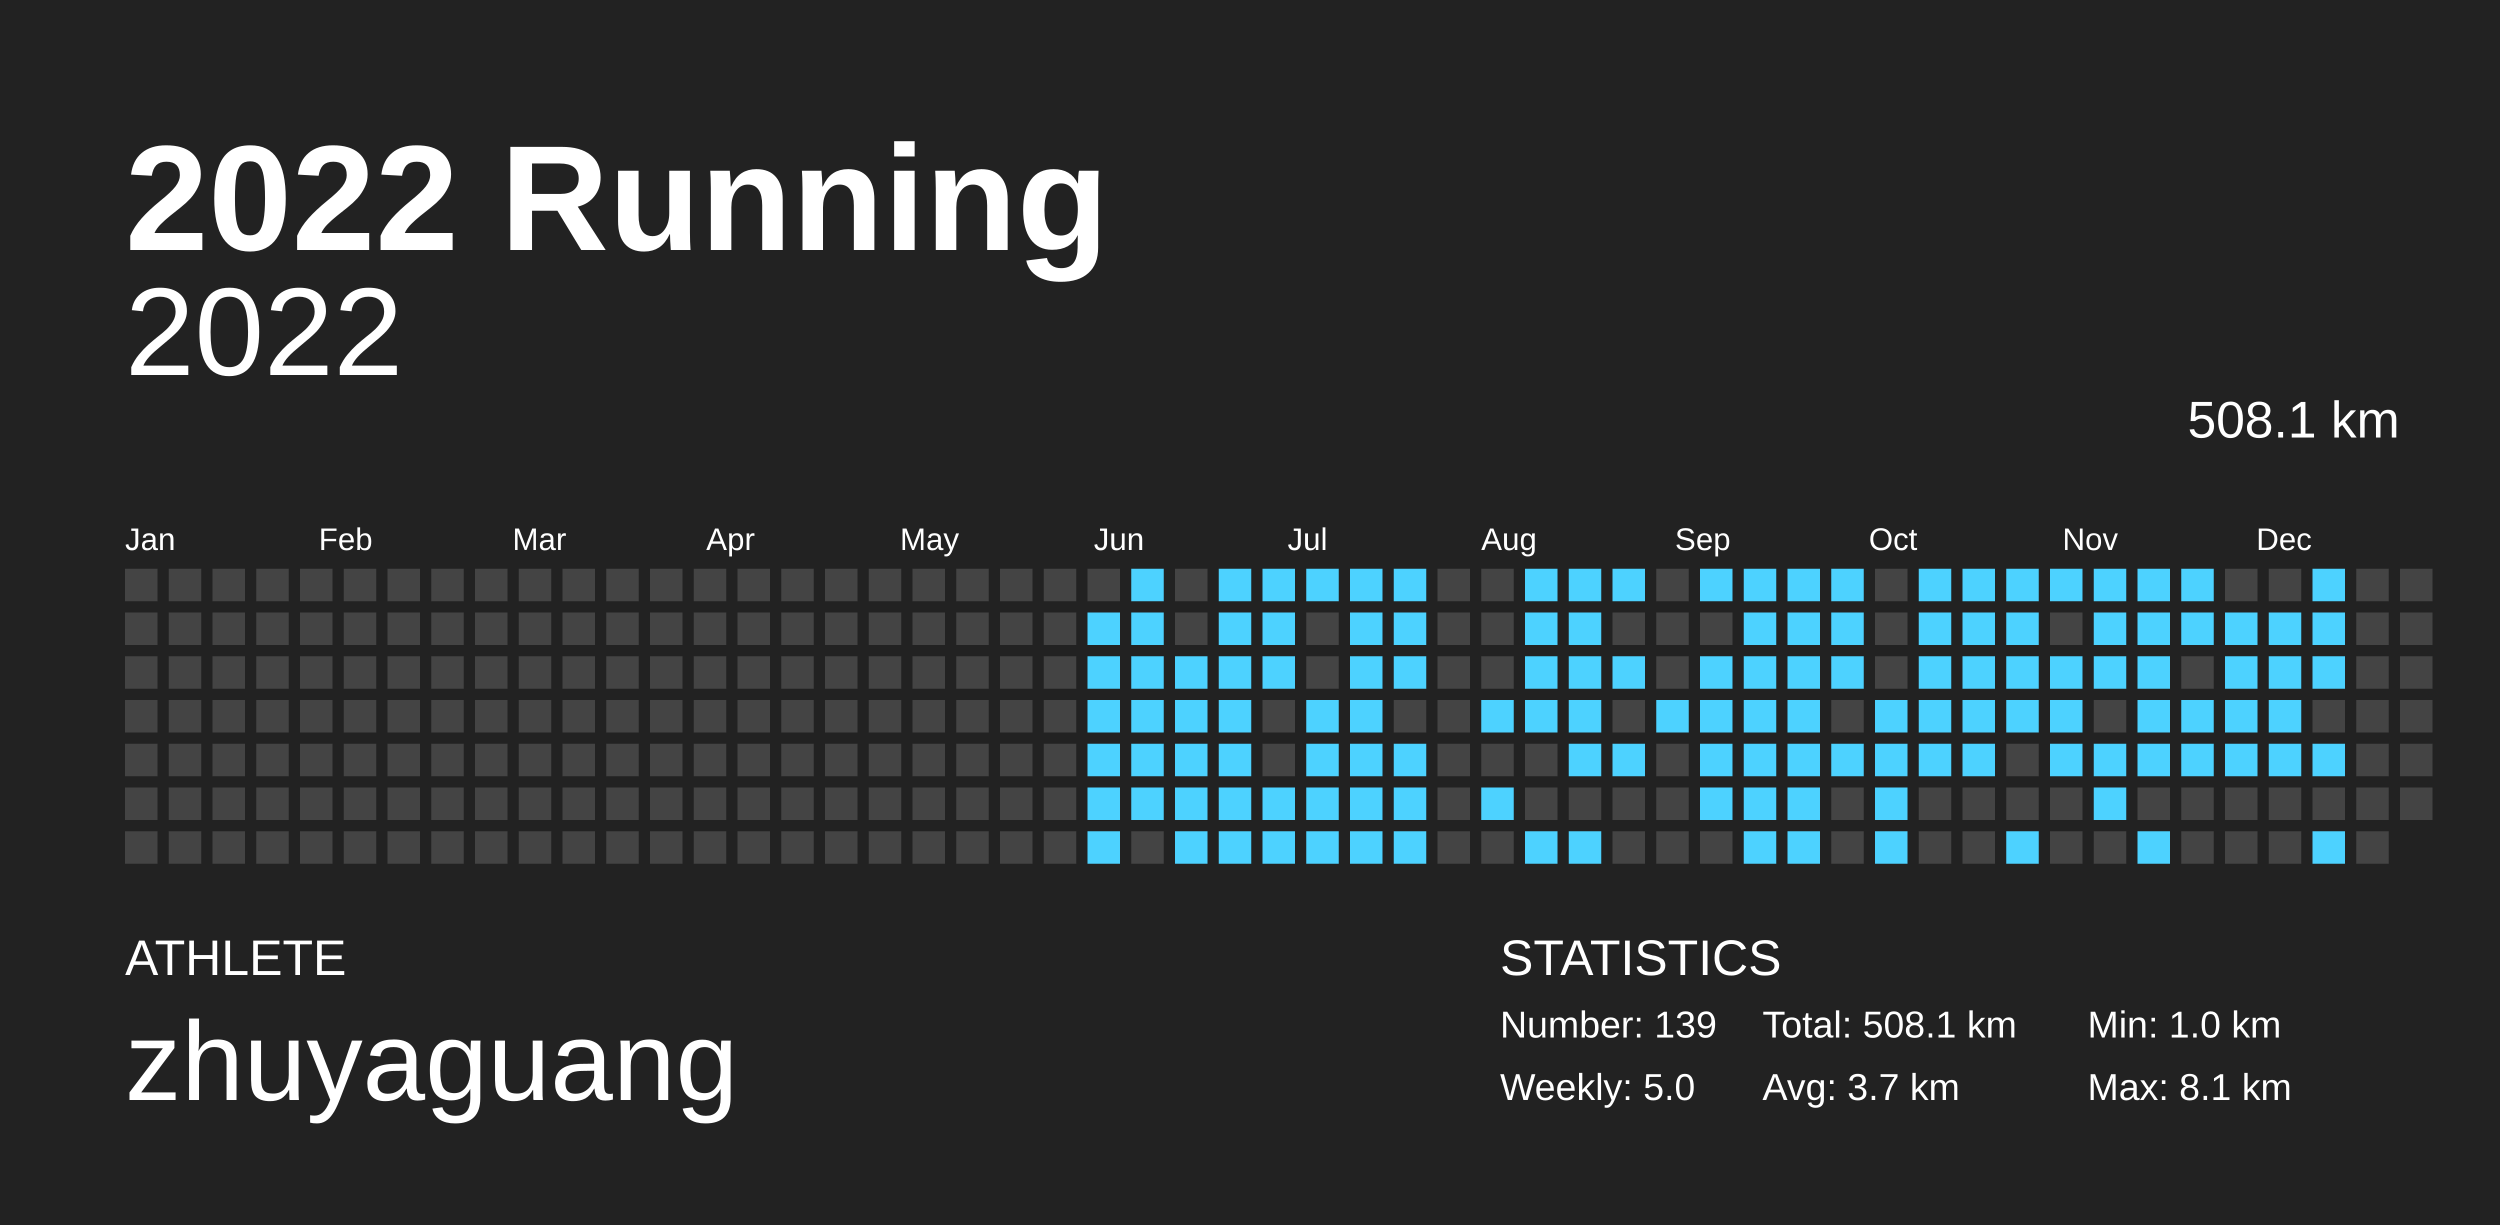
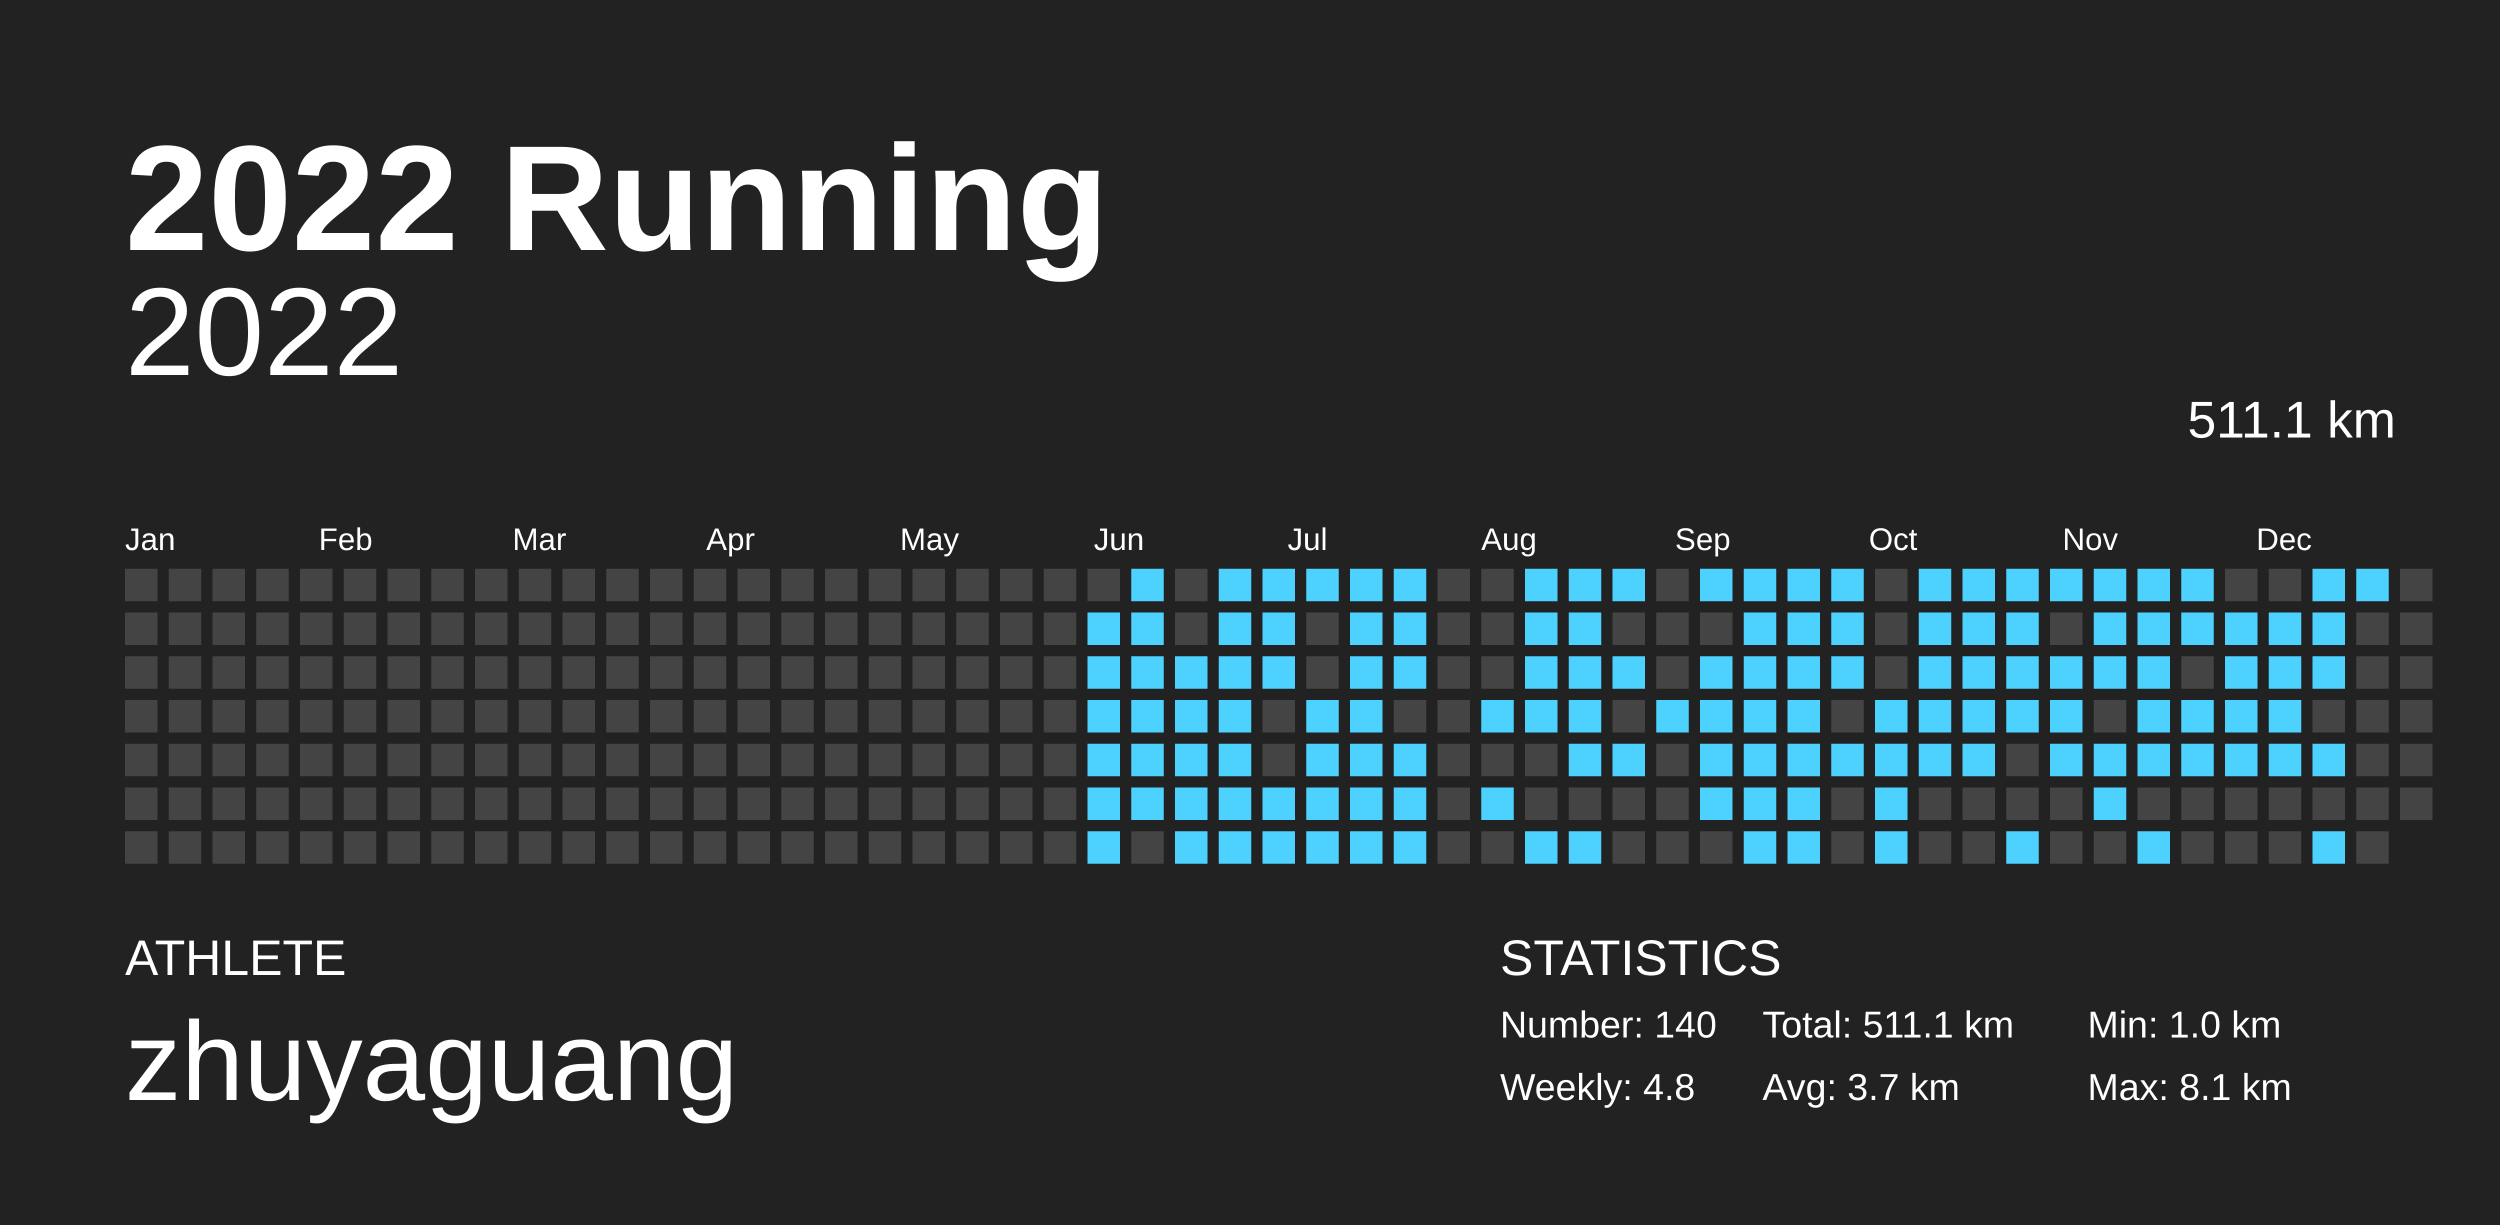
<svg xmlns="http://www.w3.org/2000/svg" baseProfile="full" height="98mm" version="1.1" viewBox="0,0,200,98" width="200mm">
  <defs />
  <rect fill="#222222" height="98" width="200" x="0" y="0" />
  <text fill="#FFFFFF" style="font-size:12px; font-family:Arial; font-weight:bold;" x="10" y="20">2022 Running</text>
  <text fill="#FFFFFF" style="font-size:4px; font-family:Arial" x="10" y="78">ATHLETE</text>
  <text fill="#FFFFFF" style="font-size:9px; font-family:Arial" x="10" y="88">zhuyaguang</text>
  <text fill="#FFFFFF" style="font-size:4px; font-family:Arial" x="120" y="78">STATISTICS</text>
-   <text fill="#FFFFFF" style="font-size:3px; font-family:Arial" x="120" y="83">Number: 139</text>
-   <text fill="#FFFFFF" style="font-size:3px; font-family:Arial" x="120" y="88">Weekly: 5.0</text>
-   <text fill="#FFFFFF" style="font-size:3px; font-family:Arial" x="141" y="83">Total: 508.1 km</text>
+   <text fill="#FFFFFF" style="font-size:3px; font-family:Arial" x="120" y="83">Number: 140</text>
+   <text fill="#FFFFFF" style="font-size:3px; font-family:Arial" x="120" y="88">Weekly: 4.8</text>
+   <text fill="#FFFFFF" style="font-size:3px; font-family:Arial" x="141" y="83">Total: 511.1 km</text>
  <text fill="#FFFFFF" style="font-size:3px; font-family:Arial" x="141" y="88">Avg: 3.7 km</text>
  <text fill="#FFFFFF" style="font-size:3px; font-family:Arial" x="167" y="83">Min: 1.0 km</text>
  <text fill="#FFFFFF" style="font-size:3px; font-family:Arial" x="167" y="88">Max: 8.1 km</text>
  <text alignment-baseline="hanging" fill="#FFFFFF" style="font-size:10.0px; font-family:Arial;" x="10" y="30">2022</text>
-   <text alignment-baseline="hanging" fill="#FFFFFF" style="font-size:4.125px; font-family:Arial;" x="175" y="35">508.1 km</text>
+   <text alignment-baseline="hanging" fill="#FFFFFF" style="font-size:4.125px; font-family:Arial;" x="175" y="35">511.1 km</text>
  <text fill="#FFFFFF" style="font-size:2.5px; font-family:Arial" x="10.0" y="44">Jan</text>
  <text fill="#FFFFFF" style="font-size:2.5px; font-family:Arial" x="25.5" y="44">Feb</text>
  <text fill="#FFFFFF" style="font-size:2.5px; font-family:Arial" x="41.0" y="44">Mar</text>
  <text fill="#FFFFFF" style="font-size:2.5px; font-family:Arial" x="56.5" y="44">Apr</text>
  <text fill="#FFFFFF" style="font-size:2.5px; font-family:Arial" x="72.0" y="44">May</text>
  <text fill="#FFFFFF" style="font-size:2.5px; font-family:Arial" x="87.5" y="44">Jun</text>
  <text fill="#FFFFFF" style="font-size:2.5px; font-family:Arial" x="103.0" y="44">Jul</text>
  <text fill="#FFFFFF" style="font-size:2.5px; font-family:Arial" x="118.5" y="44">Aug</text>
  <text fill="#FFFFFF" style="font-size:2.5px; font-family:Arial" x="134.0" y="44">Sep</text>
  <text fill="#FFFFFF" style="font-size:2.5px; font-family:Arial" x="149.5" y="44">Oct</text>
  <text fill="#FFFFFF" style="font-size:2.5px; font-family:Arial" x="165.0" y="44">Nov</text>
  <text fill="#FFFFFF" style="font-size:2.5px; font-family:Arial" x="180.5" y="44">Dec</text>
  <rect fill="#444444" height="2.6" width="2.6" x="10.0" y="45.5" />
  <rect fill="#444444" height="2.6" width="2.6" x="10.0" y="49.0" />
  <rect fill="#444444" height="2.6" width="2.6" x="10.0" y="52.5" />
  <rect fill="#444444" height="2.6" width="2.6" x="10.0" y="56.0" />
  <rect fill="#444444" height="2.6" width="2.6" x="10.0" y="59.5" />
  <rect fill="#444444" height="2.6" width="2.6" x="10.0" y="63.0" />
  <rect fill="#444444" height="2.6" width="2.6" x="10.0" y="66.5" />
  <rect fill="#444444" height="2.6" width="2.6" x="13.5" y="45.5" />
  <rect fill="#444444" height="2.6" width="2.6" x="13.5" y="49.0" />
  <rect fill="#444444" height="2.6" width="2.6" x="13.5" y="52.5" />
  <rect fill="#444444" height="2.6" width="2.6" x="13.5" y="56.0" />
  <rect fill="#444444" height="2.6" width="2.6" x="13.5" y="59.5" />
  <rect fill="#444444" height="2.6" width="2.6" x="13.5" y="63.0" />
  <rect fill="#444444" height="2.6" width="2.6" x="13.5" y="66.5" />
  <rect fill="#444444" height="2.6" width="2.6" x="17.0" y="45.5" />
  <rect fill="#444444" height="2.6" width="2.6" x="17.0" y="49.0" />
  <rect fill="#444444" height="2.6" width="2.6" x="17.0" y="52.5" />
  <rect fill="#444444" height="2.6" width="2.6" x="17.0" y="56.0" />
  <rect fill="#444444" height="2.6" width="2.6" x="17.0" y="59.5" />
  <rect fill="#444444" height="2.6" width="2.6" x="17.0" y="63.0" />
  <rect fill="#444444" height="2.6" width="2.6" x="17.0" y="66.5" />
  <rect fill="#444444" height="2.6" width="2.6" x="20.5" y="45.5" />
  <rect fill="#444444" height="2.6" width="2.6" x="20.5" y="49.0" />
  <rect fill="#444444" height="2.6" width="2.6" x="20.5" y="52.5" />
  <rect fill="#444444" height="2.6" width="2.6" x="20.5" y="56.0" />
  <rect fill="#444444" height="2.6" width="2.6" x="20.5" y="59.5" />
  <rect fill="#444444" height="2.6" width="2.6" x="20.5" y="63.0" />
  <rect fill="#444444" height="2.6" width="2.6" x="20.5" y="66.5" />
  <rect fill="#444444" height="2.6" width="2.6" x="24.0" y="45.5" />
  <rect fill="#444444" height="2.6" width="2.6" x="24.0" y="49.0" />
  <rect fill="#444444" height="2.6" width="2.6" x="24.0" y="52.5" />
  <rect fill="#444444" height="2.6" width="2.6" x="24.0" y="56.0" />
  <rect fill="#444444" height="2.6" width="2.6" x="24.0" y="59.5" />
  <rect fill="#444444" height="2.6" width="2.6" x="24.0" y="63.0" />
  <rect fill="#444444" height="2.6" width="2.6" x="24.0" y="66.5" />
  <rect fill="#444444" height="2.6" width="2.6" x="27.5" y="45.5" />
  <rect fill="#444444" height="2.6" width="2.6" x="27.5" y="49.0" />
  <rect fill="#444444" height="2.6" width="2.6" x="27.5" y="52.5" />
  <rect fill="#444444" height="2.6" width="2.6" x="27.5" y="56.0" />
  <rect fill="#444444" height="2.6" width="2.6" x="27.5" y="59.5" />
  <rect fill="#444444" height="2.6" width="2.6" x="27.5" y="63.0" />
  <rect fill="#444444" height="2.6" width="2.6" x="27.5" y="66.5" />
  <rect fill="#444444" height="2.6" width="2.6" x="31.0" y="45.5" />
  <rect fill="#444444" height="2.6" width="2.6" x="31.0" y="49.0" />
  <rect fill="#444444" height="2.6" width="2.6" x="31.0" y="52.5" />
  <rect fill="#444444" height="2.6" width="2.6" x="31.0" y="56.0" />
  <rect fill="#444444" height="2.6" width="2.6" x="31.0" y="59.5" />
  <rect fill="#444444" height="2.6" width="2.6" x="31.0" y="63.0" />
  <rect fill="#444444" height="2.6" width="2.6" x="31.0" y="66.5" />
  <rect fill="#444444" height="2.6" width="2.6" x="34.5" y="45.5" />
  <rect fill="#444444" height="2.6" width="2.6" x="34.5" y="49.0" />
  <rect fill="#444444" height="2.6" width="2.6" x="34.5" y="52.5" />
  <rect fill="#444444" height="2.6" width="2.6" x="34.5" y="56.0" />
  <rect fill="#444444" height="2.6" width="2.6" x="34.5" y="59.5" />
  <rect fill="#444444" height="2.6" width="2.6" x="34.5" y="63.0" />
  <rect fill="#444444" height="2.6" width="2.6" x="34.5" y="66.5" />
  <rect fill="#444444" height="2.6" width="2.6" x="38.0" y="45.5" />
  <rect fill="#444444" height="2.6" width="2.6" x="38.0" y="49.0" />
  <rect fill="#444444" height="2.6" width="2.6" x="38.0" y="52.5" />
  <rect fill="#444444" height="2.6" width="2.6" x="38.0" y="56.0" />
  <rect fill="#444444" height="2.6" width="2.6" x="38.0" y="59.5" />
  <rect fill="#444444" height="2.6" width="2.6" x="38.0" y="63.0" />
  <rect fill="#444444" height="2.6" width="2.6" x="38.0" y="66.5" />
  <rect fill="#444444" height="2.6" width="2.6" x="41.5" y="45.5" />
  <rect fill="#444444" height="2.6" width="2.6" x="41.5" y="49.0" />
  <rect fill="#444444" height="2.6" width="2.6" x="41.5" y="52.5" />
  <rect fill="#444444" height="2.6" width="2.6" x="41.5" y="56.0" />
  <rect fill="#444444" height="2.6" width="2.6" x="41.5" y="59.5" />
  <rect fill="#444444" height="2.6" width="2.6" x="41.5" y="63.0" />
  <rect fill="#444444" height="2.6" width="2.6" x="41.5" y="66.5" />
  <rect fill="#444444" height="2.6" width="2.6" x="45.0" y="45.5" />
  <rect fill="#444444" height="2.6" width="2.6" x="45.0" y="49.0" />
  <rect fill="#444444" height="2.6" width="2.6" x="45.0" y="52.5" />
  <rect fill="#444444" height="2.6" width="2.6" x="45.0" y="56.0" />
  <rect fill="#444444" height="2.6" width="2.6" x="45.0" y="59.5" />
  <rect fill="#444444" height="2.6" width="2.6" x="45.0" y="63.0" />
  <rect fill="#444444" height="2.6" width="2.6" x="45.0" y="66.5" />
  <rect fill="#444444" height="2.6" width="2.6" x="48.5" y="45.5" />
  <rect fill="#444444" height="2.6" width="2.6" x="48.5" y="49.0" />
  <rect fill="#444444" height="2.6" width="2.6" x="48.5" y="52.5" />
  <rect fill="#444444" height="2.6" width="2.6" x="48.5" y="56.0" />
  <rect fill="#444444" height="2.6" width="2.6" x="48.5" y="59.5" />
  <rect fill="#444444" height="2.6" width="2.6" x="48.5" y="63.0" />
  <rect fill="#444444" height="2.6" width="2.6" x="48.5" y="66.5" />
  <rect fill="#444444" height="2.6" width="2.6" x="52.0" y="45.5" />
  <rect fill="#444444" height="2.6" width="2.6" x="52.0" y="49.0" />
  <rect fill="#444444" height="2.6" width="2.6" x="52.0" y="52.5" />
  <rect fill="#444444" height="2.6" width="2.6" x="52.0" y="56.0" />
  <rect fill="#444444" height="2.6" width="2.6" x="52.0" y="59.5" />
  <rect fill="#444444" height="2.6" width="2.6" x="52.0" y="63.0" />
  <rect fill="#444444" height="2.6" width="2.6" x="52.0" y="66.5" />
  <rect fill="#444444" height="2.6" width="2.6" x="55.5" y="45.5" />
  <rect fill="#444444" height="2.6" width="2.6" x="55.5" y="49.0" />
  <rect fill="#444444" height="2.6" width="2.6" x="55.5" y="52.5" />
  <rect fill="#444444" height="2.6" width="2.6" x="55.5" y="56.0" />
  <rect fill="#444444" height="2.6" width="2.6" x="55.5" y="59.5" />
  <rect fill="#444444" height="2.6" width="2.6" x="55.5" y="63.0" />
  <rect fill="#444444" height="2.6" width="2.6" x="55.5" y="66.5" />
  <rect fill="#444444" height="2.6" width="2.6" x="59.0" y="45.5" />
  <rect fill="#444444" height="2.6" width="2.6" x="59.0" y="49.0" />
  <rect fill="#444444" height="2.6" width="2.6" x="59.0" y="52.5" />
  <rect fill="#444444" height="2.6" width="2.6" x="59.0" y="56.0" />
  <rect fill="#444444" height="2.6" width="2.6" x="59.0" y="59.5" />
  <rect fill="#444444" height="2.6" width="2.6" x="59.0" y="63.0" />
  <rect fill="#444444" height="2.6" width="2.6" x="59.0" y="66.5" />
  <rect fill="#444444" height="2.6" width="2.6" x="62.5" y="45.5" />
  <rect fill="#444444" height="2.6" width="2.6" x="62.5" y="49.0" />
  <rect fill="#444444" height="2.6" width="2.6" x="62.5" y="52.5" />
  <rect fill="#444444" height="2.6" width="2.6" x="62.5" y="56.0" />
  <rect fill="#444444" height="2.6" width="2.6" x="62.5" y="59.5" />
  <rect fill="#444444" height="2.6" width="2.6" x="62.5" y="63.0" />
  <rect fill="#444444" height="2.6" width="2.6" x="62.5" y="66.5" />
  <rect fill="#444444" height="2.6" width="2.6" x="66.0" y="45.5" />
  <rect fill="#444444" height="2.6" width="2.6" x="66.0" y="49.0" />
  <rect fill="#444444" height="2.6" width="2.6" x="66.0" y="52.5" />
  <rect fill="#444444" height="2.6" width="2.6" x="66.0" y="56.0" />
  <rect fill="#444444" height="2.6" width="2.6" x="66.0" y="59.5" />
  <rect fill="#444444" height="2.6" width="2.6" x="66.0" y="63.0" />
  <rect fill="#444444" height="2.6" width="2.6" x="66.0" y="66.5" />
  <rect fill="#444444" height="2.6" width="2.6" x="69.5" y="45.5" />
  <rect fill="#444444" height="2.6" width="2.6" x="69.5" y="49.0" />
  <rect fill="#444444" height="2.6" width="2.6" x="69.5" y="52.5" />
  <rect fill="#444444" height="2.6" width="2.6" x="69.5" y="56.0" />
  <rect fill="#444444" height="2.6" width="2.6" x="69.5" y="59.5" />
  <rect fill="#444444" height="2.6" width="2.6" x="69.5" y="63.0" />
  <rect fill="#444444" height="2.6" width="2.6" x="69.5" y="66.5" />
  <rect fill="#444444" height="2.6" width="2.6" x="73.0" y="45.5" />
  <rect fill="#444444" height="2.6" width="2.6" x="73.0" y="49.0" />
  <rect fill="#444444" height="2.6" width="2.6" x="73.0" y="52.5" />
  <rect fill="#444444" height="2.6" width="2.6" x="73.0" y="56.0" />
  <rect fill="#444444" height="2.6" width="2.6" x="73.0" y="59.5" />
  <rect fill="#444444" height="2.6" width="2.6" x="73.0" y="63.0" />
  <rect fill="#444444" height="2.6" width="2.6" x="73.0" y="66.5" />
  <rect fill="#444444" height="2.6" width="2.6" x="76.5" y="45.5" />
  <rect fill="#444444" height="2.6" width="2.6" x="76.5" y="49.0" />
  <rect fill="#444444" height="2.6" width="2.6" x="76.5" y="52.5" />
  <rect fill="#444444" height="2.6" width="2.6" x="76.5" y="56.0" />
  <rect fill="#444444" height="2.6" width="2.6" x="76.5" y="59.5" />
  <rect fill="#444444" height="2.6" width="2.6" x="76.5" y="63.0" />
  <rect fill="#444444" height="2.6" width="2.6" x="76.5" y="66.5" />
  <rect fill="#444444" height="2.6" width="2.6" x="80.0" y="45.5" />
  <rect fill="#444444" height="2.6" width="2.6" x="80.0" y="49.0" />
  <rect fill="#444444" height="2.6" width="2.6" x="80.0" y="52.5" />
  <rect fill="#444444" height="2.6" width="2.6" x="80.0" y="56.0" />
  <rect fill="#444444" height="2.6" width="2.6" x="80.0" y="59.5" />
  <rect fill="#444444" height="2.6" width="2.6" x="80.0" y="63.0" />
  <rect fill="#444444" height="2.6" width="2.6" x="80.0" y="66.5" />
  <rect fill="#444444" height="2.6" width="2.6" x="83.5" y="45.5" />
  <rect fill="#444444" height="2.6" width="2.6" x="83.5" y="49.0" />
  <rect fill="#444444" height="2.6" width="2.6" x="83.5" y="52.5" />
  <rect fill="#444444" height="2.6" width="2.6" x="83.5" y="56.0" />
  <rect fill="#444444" height="2.6" width="2.6" x="83.5" y="59.5" />
  <rect fill="#444444" height="2.6" width="2.6" x="83.5" y="63.0" />
  <rect fill="#444444" height="2.6" width="2.6" x="83.5" y="66.5" />
  <rect fill="#444444" height="2.6" width="2.6" x="87.0" y="45.5" />
  <rect fill="#4dd2ff" height="2.6" width="2.6" x="87.0" y="49.0" />
  <rect fill="#4dd2ff" height="2.6" width="2.6" x="87.0" y="52.5" />
  <rect fill="#4dd2ff" height="2.6" width="2.6" x="87.0" y="56.0" />
  <rect fill="#4dd2ff" height="2.6" width="2.6" x="87.0" y="59.5" />
  <rect fill="#4dd2ff" height="2.6" width="2.6" x="87.0" y="63.0" />
  <rect fill="#4dd2ff" height="2.6" width="2.6" x="87.0" y="66.5" />
  <rect fill="#4dd2ff" height="2.6" width="2.6" x="90.5" y="45.5" />
  <rect fill="#4dd2ff" height="2.6" width="2.6" x="90.5" y="49.0" />
  <rect fill="#4dd2ff" height="2.6" width="2.6" x="90.5" y="52.5" />
  <rect fill="#4dd2ff" height="2.6" width="2.6" x="90.5" y="56.0" />
  <rect fill="#4dd2ff" height="2.6" width="2.6" x="90.5" y="59.5" />
  <rect fill="#4dd2ff" height="2.6" width="2.6" x="90.5" y="63.0" />
  <rect fill="#444444" height="2.6" width="2.6" x="90.5" y="66.5" />
  <rect fill="#444444" height="2.6" width="2.6" x="94.0" y="45.5" />
  <rect fill="#444444" height="2.6" width="2.6" x="94.0" y="49.0" />
  <rect fill="#4dd2ff" height="2.6" width="2.6" x="94.0" y="52.5" />
  <rect fill="#4dd2ff" height="2.6" width="2.6" x="94.0" y="56.0" />
  <rect fill="#4dd2ff" height="2.6" width="2.6" x="94.0" y="59.5" />
  <rect fill="#4dd2ff" height="2.6" width="2.6" x="94.0" y="63.0" />
  <rect fill="#4dd2ff" height="2.6" width="2.6" x="94.0" y="66.5" />
  <rect fill="#4dd2ff" height="2.6" width="2.6" x="97.5" y="45.5" />
  <rect fill="#4dd2ff" height="2.6" width="2.6" x="97.5" y="49.0" />
  <rect fill="#4dd2ff" height="2.6" width="2.6" x="97.5" y="52.5" />
  <rect fill="#4dd2ff" height="2.6" width="2.6" x="97.5" y="56.0" />
  <rect fill="#4dd2ff" height="2.6" width="2.6" x="97.5" y="59.5" />
  <rect fill="#4dd2ff" height="2.6" width="2.6" x="97.5" y="63.0" />
  <rect fill="#4dd2ff" height="2.6" width="2.6" x="97.5" y="66.5" />
  <rect fill="#4dd2ff" height="2.6" width="2.6" x="101.0" y="45.5" />
  <rect fill="#4dd2ff" height="2.6" width="2.6" x="101.0" y="49.0" />
  <rect fill="#4dd2ff" height="2.6" width="2.6" x="101.0" y="52.5" />
  <rect fill="#444444" height="2.6" width="2.6" x="101.0" y="56.0" />
  <rect fill="#444444" height="2.6" width="2.6" x="101.0" y="59.5" />
  <rect fill="#4dd2ff" height="2.6" width="2.6" x="101.0" y="63.0" />
  <rect fill="#4dd2ff" height="2.6" width="2.6" x="101.0" y="66.5" />
  <rect fill="#4dd2ff" height="2.6" width="2.6" x="104.5" y="45.5" />
  <rect fill="#444444" height="2.6" width="2.6" x="104.5" y="49.0" />
  <rect fill="#444444" height="2.6" width="2.6" x="104.5" y="52.5" />
  <rect fill="#4dd2ff" height="2.6" width="2.6" x="104.5" y="56.0" />
  <rect fill="#4dd2ff" height="2.6" width="2.6" x="104.5" y="59.5" />
  <rect fill="#4dd2ff" height="2.6" width="2.6" x="104.5" y="63.0" />
  <rect fill="#4dd2ff" height="2.6" width="2.6" x="104.5" y="66.5" />
  <rect fill="#4dd2ff" height="2.6" width="2.6" x="108.0" y="45.5" />
  <rect fill="#4dd2ff" height="2.6" width="2.6" x="108.0" y="49.0" />
  <rect fill="#4dd2ff" height="2.6" width="2.6" x="108.0" y="52.5" />
  <rect fill="#4dd2ff" height="2.6" width="2.6" x="108.0" y="56.0" />
  <rect fill="#4dd2ff" height="2.6" width="2.6" x="108.0" y="59.5" />
  <rect fill="#4dd2ff" height="2.6" width="2.6" x="108.0" y="63.0" />
  <rect fill="#4dd2ff" height="2.6" width="2.6" x="108.0" y="66.5" />
  <rect fill="#4dd2ff" height="2.6" width="2.6" x="111.5" y="45.5" />
  <rect fill="#4dd2ff" height="2.6" width="2.6" x="111.5" y="49.0" />
  <rect fill="#4dd2ff" height="2.6" width="2.6" x="111.5" y="52.5" />
  <rect fill="#444444" height="2.6" width="2.6" x="111.5" y="56.0" />
  <rect fill="#4dd2ff" height="2.6" width="2.6" x="111.5" y="59.5" />
  <rect fill="#4dd2ff" height="2.6" width="2.6" x="111.5" y="63.0" />
  <rect fill="#4dd2ff" height="2.6" width="2.6" x="111.5" y="66.5" />
  <rect fill="#444444" height="2.6" width="2.6" x="115.0" y="45.5" />
  <rect fill="#444444" height="2.6" width="2.6" x="115.0" y="49.0" />
  <rect fill="#444444" height="2.6" width="2.6" x="115.0" y="52.5" />
  <rect fill="#444444" height="2.6" width="2.6" x="115.0" y="56.0" />
  <rect fill="#444444" height="2.6" width="2.6" x="115.0" y="59.5" />
  <rect fill="#444444" height="2.6" width="2.6" x="115.0" y="63.0" />
  <rect fill="#444444" height="2.6" width="2.6" x="115.0" y="66.5" />
  <rect fill="#444444" height="2.6" width="2.6" x="118.5" y="45.5" />
  <rect fill="#444444" height="2.6" width="2.6" x="118.5" y="49.0" />
  <rect fill="#444444" height="2.6" width="2.6" x="118.5" y="52.5" />
  <rect fill="#4dd2ff" height="2.6" width="2.6" x="118.5" y="56.0" />
  <rect fill="#444444" height="2.6" width="2.6" x="118.5" y="59.5" />
  <rect fill="#4dd2ff" height="2.6" width="2.6" x="118.5" y="63.0" />
  <rect fill="#444444" height="2.6" width="2.6" x="118.5" y="66.5" />
  <rect fill="#4dd2ff" height="2.6" width="2.6" x="122.0" y="45.5" />
  <rect fill="#4dd2ff" height="2.6" width="2.6" x="122.0" y="49.0" />
  <rect fill="#4dd2ff" height="2.6" width="2.6" x="122.0" y="52.5" />
  <rect fill="#4dd2ff" height="2.6" width="2.6" x="122.0" y="56.0" />
  <rect fill="#444444" height="2.6" width="2.6" x="122.0" y="59.5" />
  <rect fill="#444444" height="2.6" width="2.6" x="122.0" y="63.0" />
  <rect fill="#4dd2ff" height="2.6" width="2.6" x="122.0" y="66.5" />
  <rect fill="#4dd2ff" height="2.6" width="2.6" x="125.5" y="45.5" />
  <rect fill="#4dd2ff" height="2.6" width="2.6" x="125.5" y="49.0" />
  <rect fill="#4dd2ff" height="2.6" width="2.6" x="125.5" y="52.5" />
  <rect fill="#4dd2ff" height="2.6" width="2.6" x="125.5" y="56.0" />
  <rect fill="#4dd2ff" height="2.6" width="2.6" x="125.5" y="59.5" />
  <rect fill="#444444" height="2.6" width="2.6" x="125.5" y="63.0" />
  <rect fill="#4dd2ff" height="2.6" width="2.6" x="125.5" y="66.5" />
  <rect fill="#4dd2ff" height="2.6" width="2.6" x="129.0" y="45.5" />
  <rect fill="#444444" height="2.6" width="2.6" x="129.0" y="49.0" />
  <rect fill="#4dd2ff" height="2.6" width="2.6" x="129.0" y="52.5" />
  <rect fill="#444444" height="2.6" width="2.6" x="129.0" y="56.0" />
  <rect fill="#4dd2ff" height="2.6" width="2.6" x="129.0" y="59.5" />
  <rect fill="#444444" height="2.6" width="2.6" x="129.0" y="63.0" />
  <rect fill="#444444" height="2.6" width="2.6" x="129.0" y="66.5" />
  <rect fill="#444444" height="2.6" width="2.6" x="132.5" y="45.5" />
  <rect fill="#444444" height="2.6" width="2.6" x="132.5" y="49.0" />
  <rect fill="#444444" height="2.6" width="2.6" x="132.5" y="52.5" />
  <rect fill="#4dd2ff" height="2.6" width="2.6" x="132.5" y="56.0" />
  <rect fill="#444444" height="2.6" width="2.6" x="132.5" y="59.5" />
  <rect fill="#444444" height="2.6" width="2.6" x="132.5" y="63.0" />
  <rect fill="#444444" height="2.6" width="2.6" x="132.5" y="66.5" />
  <rect fill="#4dd2ff" height="2.6" width="2.6" x="136.0" y="45.5" />
  <rect fill="#444444" height="2.6" width="2.6" x="136.0" y="49.0" />
  <rect fill="#4dd2ff" height="2.6" width="2.6" x="136.0" y="52.5" />
  <rect fill="#4dd2ff" height="2.6" width="2.6" x="136.0" y="56.0" />
  <rect fill="#4dd2ff" height="2.6" width="2.6" x="136.0" y="59.5" />
  <rect fill="#4dd2ff" height="2.6" width="2.6" x="136.0" y="63.0" />
  <rect fill="#444444" height="2.6" width="2.6" x="136.0" y="66.5" />
  <rect fill="#4dd2ff" height="2.6" width="2.6" x="139.5" y="45.5" />
  <rect fill="#4dd2ff" height="2.6" width="2.6" x="139.5" y="49.0" />
  <rect fill="#4dd2ff" height="2.6" width="2.6" x="139.5" y="52.5" />
  <rect fill="#4dd2ff" height="2.6" width="2.6" x="139.5" y="56.0" />
  <rect fill="#4dd2ff" height="2.6" width="2.6" x="139.5" y="59.5" />
  <rect fill="#4dd2ff" height="2.6" width="2.6" x="139.5" y="63.0" />
  <rect fill="#4dd2ff" height="2.6" width="2.6" x="139.5" y="66.5" />
  <rect fill="#4dd2ff" height="2.6" width="2.6" x="143.0" y="45.5" />
  <rect fill="#4dd2ff" height="2.6" width="2.6" x="143.0" y="49.0" />
  <rect fill="#4dd2ff" height="2.6" width="2.6" x="143.0" y="52.5" />
  <rect fill="#4dd2ff" height="2.6" width="2.6" x="143.0" y="56.0" />
  <rect fill="#4dd2ff" height="2.6" width="2.6" x="143.0" y="59.5" />
  <rect fill="#4dd2ff" height="2.6" width="2.6" x="143.0" y="63.0" />
  <rect fill="#4dd2ff" height="2.6" width="2.6" x="143.0" y="66.5" />
  <rect fill="#4dd2ff" height="2.6" width="2.6" x="146.5" y="45.5" />
  <rect fill="#4dd2ff" height="2.6" width="2.6" x="146.5" y="49.0" />
  <rect fill="#4dd2ff" height="2.6" width="2.6" x="146.5" y="52.5" />
  <rect fill="#444444" height="2.6" width="2.6" x="146.5" y="56.0" />
  <rect fill="#4dd2ff" height="2.6" width="2.6" x="146.5" y="59.5" />
  <rect fill="#444444" height="2.6" width="2.6" x="146.5" y="63.0" />
  <rect fill="#444444" height="2.6" width="2.6" x="146.5" y="66.5" />
  <rect fill="#444444" height="2.6" width="2.6" x="150.0" y="45.5" />
  <rect fill="#444444" height="2.6" width="2.6" x="150.0" y="49.0" />
  <rect fill="#444444" height="2.6" width="2.6" x="150.0" y="52.5" />
  <rect fill="#4dd2ff" height="2.6" width="2.6" x="150.0" y="56.0" />
  <rect fill="#4dd2ff" height="2.6" width="2.6" x="150.0" y="59.5" />
  <rect fill="#4dd2ff" height="2.6" width="2.6" x="150.0" y="63.0" />
  <rect fill="#4dd2ff" height="2.6" width="2.6" x="150.0" y="66.5" />
  <rect fill="#4dd2ff" height="2.6" width="2.6" x="153.5" y="45.5" />
  <rect fill="#4dd2ff" height="2.6" width="2.6" x="153.5" y="49.0" />
  <rect fill="#4dd2ff" height="2.6" width="2.6" x="153.5" y="52.5" />
  <rect fill="#4dd2ff" height="2.6" width="2.6" x="153.5" y="56.0" />
  <rect fill="#4dd2ff" height="2.6" width="2.6" x="153.5" y="59.5" />
  <rect fill="#444444" height="2.6" width="2.6" x="153.5" y="63.0" />
  <rect fill="#444444" height="2.6" width="2.6" x="153.5" y="66.5" />
  <rect fill="#4dd2ff" height="2.6" width="2.6" x="157.0" y="45.5" />
  <rect fill="#4dd2ff" height="2.6" width="2.6" x="157.0" y="49.0" />
  <rect fill="#4dd2ff" height="2.6" width="2.6" x="157.0" y="52.5" />
  <rect fill="#4dd2ff" height="2.6" width="2.6" x="157.0" y="56.0" />
  <rect fill="#4dd2ff" height="2.6" width="2.6" x="157.0" y="59.5" />
  <rect fill="#444444" height="2.6" width="2.6" x="157.0" y="63.0" />
  <rect fill="#444444" height="2.6" width="2.6" x="157.0" y="66.5" />
  <rect fill="#4dd2ff" height="2.6" width="2.6" x="160.5" y="45.5" />
  <rect fill="#4dd2ff" height="2.6" width="2.6" x="160.5" y="49.0" />
  <rect fill="#4dd2ff" height="2.6" width="2.6" x="160.5" y="52.5" />
  <rect fill="#4dd2ff" height="2.6" width="2.6" x="160.5" y="56.0" />
  <rect fill="#444444" height="2.6" width="2.6" x="160.5" y="59.5" />
  <rect fill="#444444" height="2.6" width="2.6" x="160.5" y="63.0" />
  <rect fill="#4dd2ff" height="2.6" width="2.6" x="160.5" y="66.5" />
  <rect fill="#4dd2ff" height="2.6" width="2.6" x="164.0" y="45.5" />
  <rect fill="#444444" height="2.6" width="2.6" x="164.0" y="49.0" />
  <rect fill="#4dd2ff" height="2.6" width="2.6" x="164.0" y="52.5" />
  <rect fill="#4dd2ff" height="2.6" width="2.6" x="164.0" y="56.0" />
  <rect fill="#4dd2ff" height="2.6" width="2.6" x="164.0" y="59.5" />
  <rect fill="#444444" height="2.6" width="2.6" x="164.0" y="63.0" />
  <rect fill="#444444" height="2.6" width="2.6" x="164.0" y="66.5" />
  <rect fill="#4dd2ff" height="2.6" width="2.6" x="167.5" y="45.5" />
  <rect fill="#4dd2ff" height="2.6" width="2.6" x="167.5" y="49.0" />
  <rect fill="#4dd2ff" height="2.6" width="2.6" x="167.5" y="52.5" />
  <rect fill="#444444" height="2.6" width="2.6" x="167.5" y="56.0" />
  <rect fill="#4dd2ff" height="2.6" width="2.6" x="167.5" y="59.5" />
  <rect fill="#4dd2ff" height="2.6" width="2.6" x="167.5" y="63.0" />
  <rect fill="#444444" height="2.6" width="2.6" x="167.5" y="66.5" />
  <rect fill="#4dd2ff" height="2.6" width="2.6" x="171.0" y="45.5" />
  <rect fill="#4dd2ff" height="2.6" width="2.6" x="171.0" y="49.0" />
  <rect fill="#4dd2ff" height="2.6" width="2.6" x="171.0" y="52.5" />
  <rect fill="#4dd2ff" height="2.6" width="2.6" x="171.0" y="56.0" />
  <rect fill="#4dd2ff" height="2.6" width="2.6" x="171.0" y="59.5" />
  <rect fill="#444444" height="2.6" width="2.6" x="171.0" y="63.0" />
  <rect fill="#4dd2ff" height="2.6" width="2.6" x="171.0" y="66.5" />
  <rect fill="#4dd2ff" height="2.6" width="2.6" x="174.5" y="45.5" />
  <rect fill="#4dd2ff" height="2.6" width="2.6" x="174.5" y="49.0" />
  <rect fill="#444444" height="2.6" width="2.6" x="174.5" y="52.5" />
  <rect fill="#4dd2ff" height="2.6" width="2.6" x="174.5" y="56.0" />
  <rect fill="#4dd2ff" height="2.6" width="2.6" x="174.5" y="59.5" />
  <rect fill="#444444" height="2.6" width="2.6" x="174.5" y="63.0" />
  <rect fill="#444444" height="2.6" width="2.6" x="174.5" y="66.5" />
  <rect fill="#444444" height="2.6" width="2.6" x="178.0" y="45.5" />
  <rect fill="#4dd2ff" height="2.6" width="2.6" x="178.0" y="49.0" />
  <rect fill="#4dd2ff" height="2.6" width="2.6" x="178.0" y="52.5" />
  <rect fill="#4dd2ff" height="2.6" width="2.6" x="178.0" y="56.0" />
  <rect fill="#4dd2ff" height="2.6" width="2.6" x="178.0" y="59.5" />
  <rect fill="#444444" height="2.6" width="2.6" x="178.0" y="63.0" />
  <rect fill="#444444" height="2.6" width="2.6" x="178.0" y="66.5" />
  <rect fill="#444444" height="2.6" width="2.6" x="181.5" y="45.5" />
  <rect fill="#4dd2ff" height="2.6" width="2.6" x="181.5" y="49.0" />
  <rect fill="#4dd2ff" height="2.6" width="2.6" x="181.5" y="52.5" />
  <rect fill="#4dd2ff" height="2.6" width="2.6" x="181.5" y="56.0" />
  <rect fill="#4dd2ff" height="2.6" width="2.6" x="181.5" y="59.5" />
  <rect fill="#444444" height="2.6" width="2.6" x="181.5" y="63.0" />
  <rect fill="#444444" height="2.6" width="2.6" x="181.5" y="66.5" />
  <rect fill="#4dd2ff" height="2.6" width="2.6" x="185.0" y="45.5" />
  <rect fill="#4dd2ff" height="2.6" width="2.6" x="185.0" y="49.0" />
  <rect fill="#4dd2ff" height="2.6" width="2.6" x="185.0" y="52.5" />
  <rect fill="#444444" height="2.6" width="2.6" x="185.0" y="56.0" />
  <rect fill="#4dd2ff" height="2.6" width="2.6" x="185.0" y="59.5" />
  <rect fill="#444444" height="2.6" width="2.6" x="185.0" y="63.0" />
  <rect fill="#4dd2ff" height="2.6" width="2.6" x="185.0" y="66.5" />
-   <rect fill="#444444" height="2.6" width="2.6" x="188.5" y="45.5" />
+   <rect fill="#4dd2ff" height="2.6" width="2.6" x="188.5" y="45.5" />
  <rect fill="#444444" height="2.6" width="2.6" x="188.5" y="49.0" />
  <rect fill="#444444" height="2.6" width="2.6" x="188.5" y="52.5" />
  <rect fill="#444444" height="2.6" width="2.6" x="188.5" y="56.0" />
  <rect fill="#444444" height="2.6" width="2.6" x="188.5" y="59.5" />
  <rect fill="#444444" height="2.6" width="2.6" x="188.5" y="63.0" />
  <rect fill="#444444" height="2.6" width="2.6" x="188.5" y="66.5" />
  <rect fill="#444444" height="2.6" width="2.6" x="192.0" y="45.5" />
  <rect fill="#444444" height="2.6" width="2.6" x="192.0" y="49.0" />
  <rect fill="#444444" height="2.6" width="2.6" x="192.0" y="52.5" />
  <rect fill="#444444" height="2.6" width="2.6" x="192.0" y="56.0" />
  <rect fill="#444444" height="2.6" width="2.6" x="192.0" y="59.5" />
  <rect fill="#444444" height="2.6" width="2.6" x="192.0" y="63.0" />
</svg>
